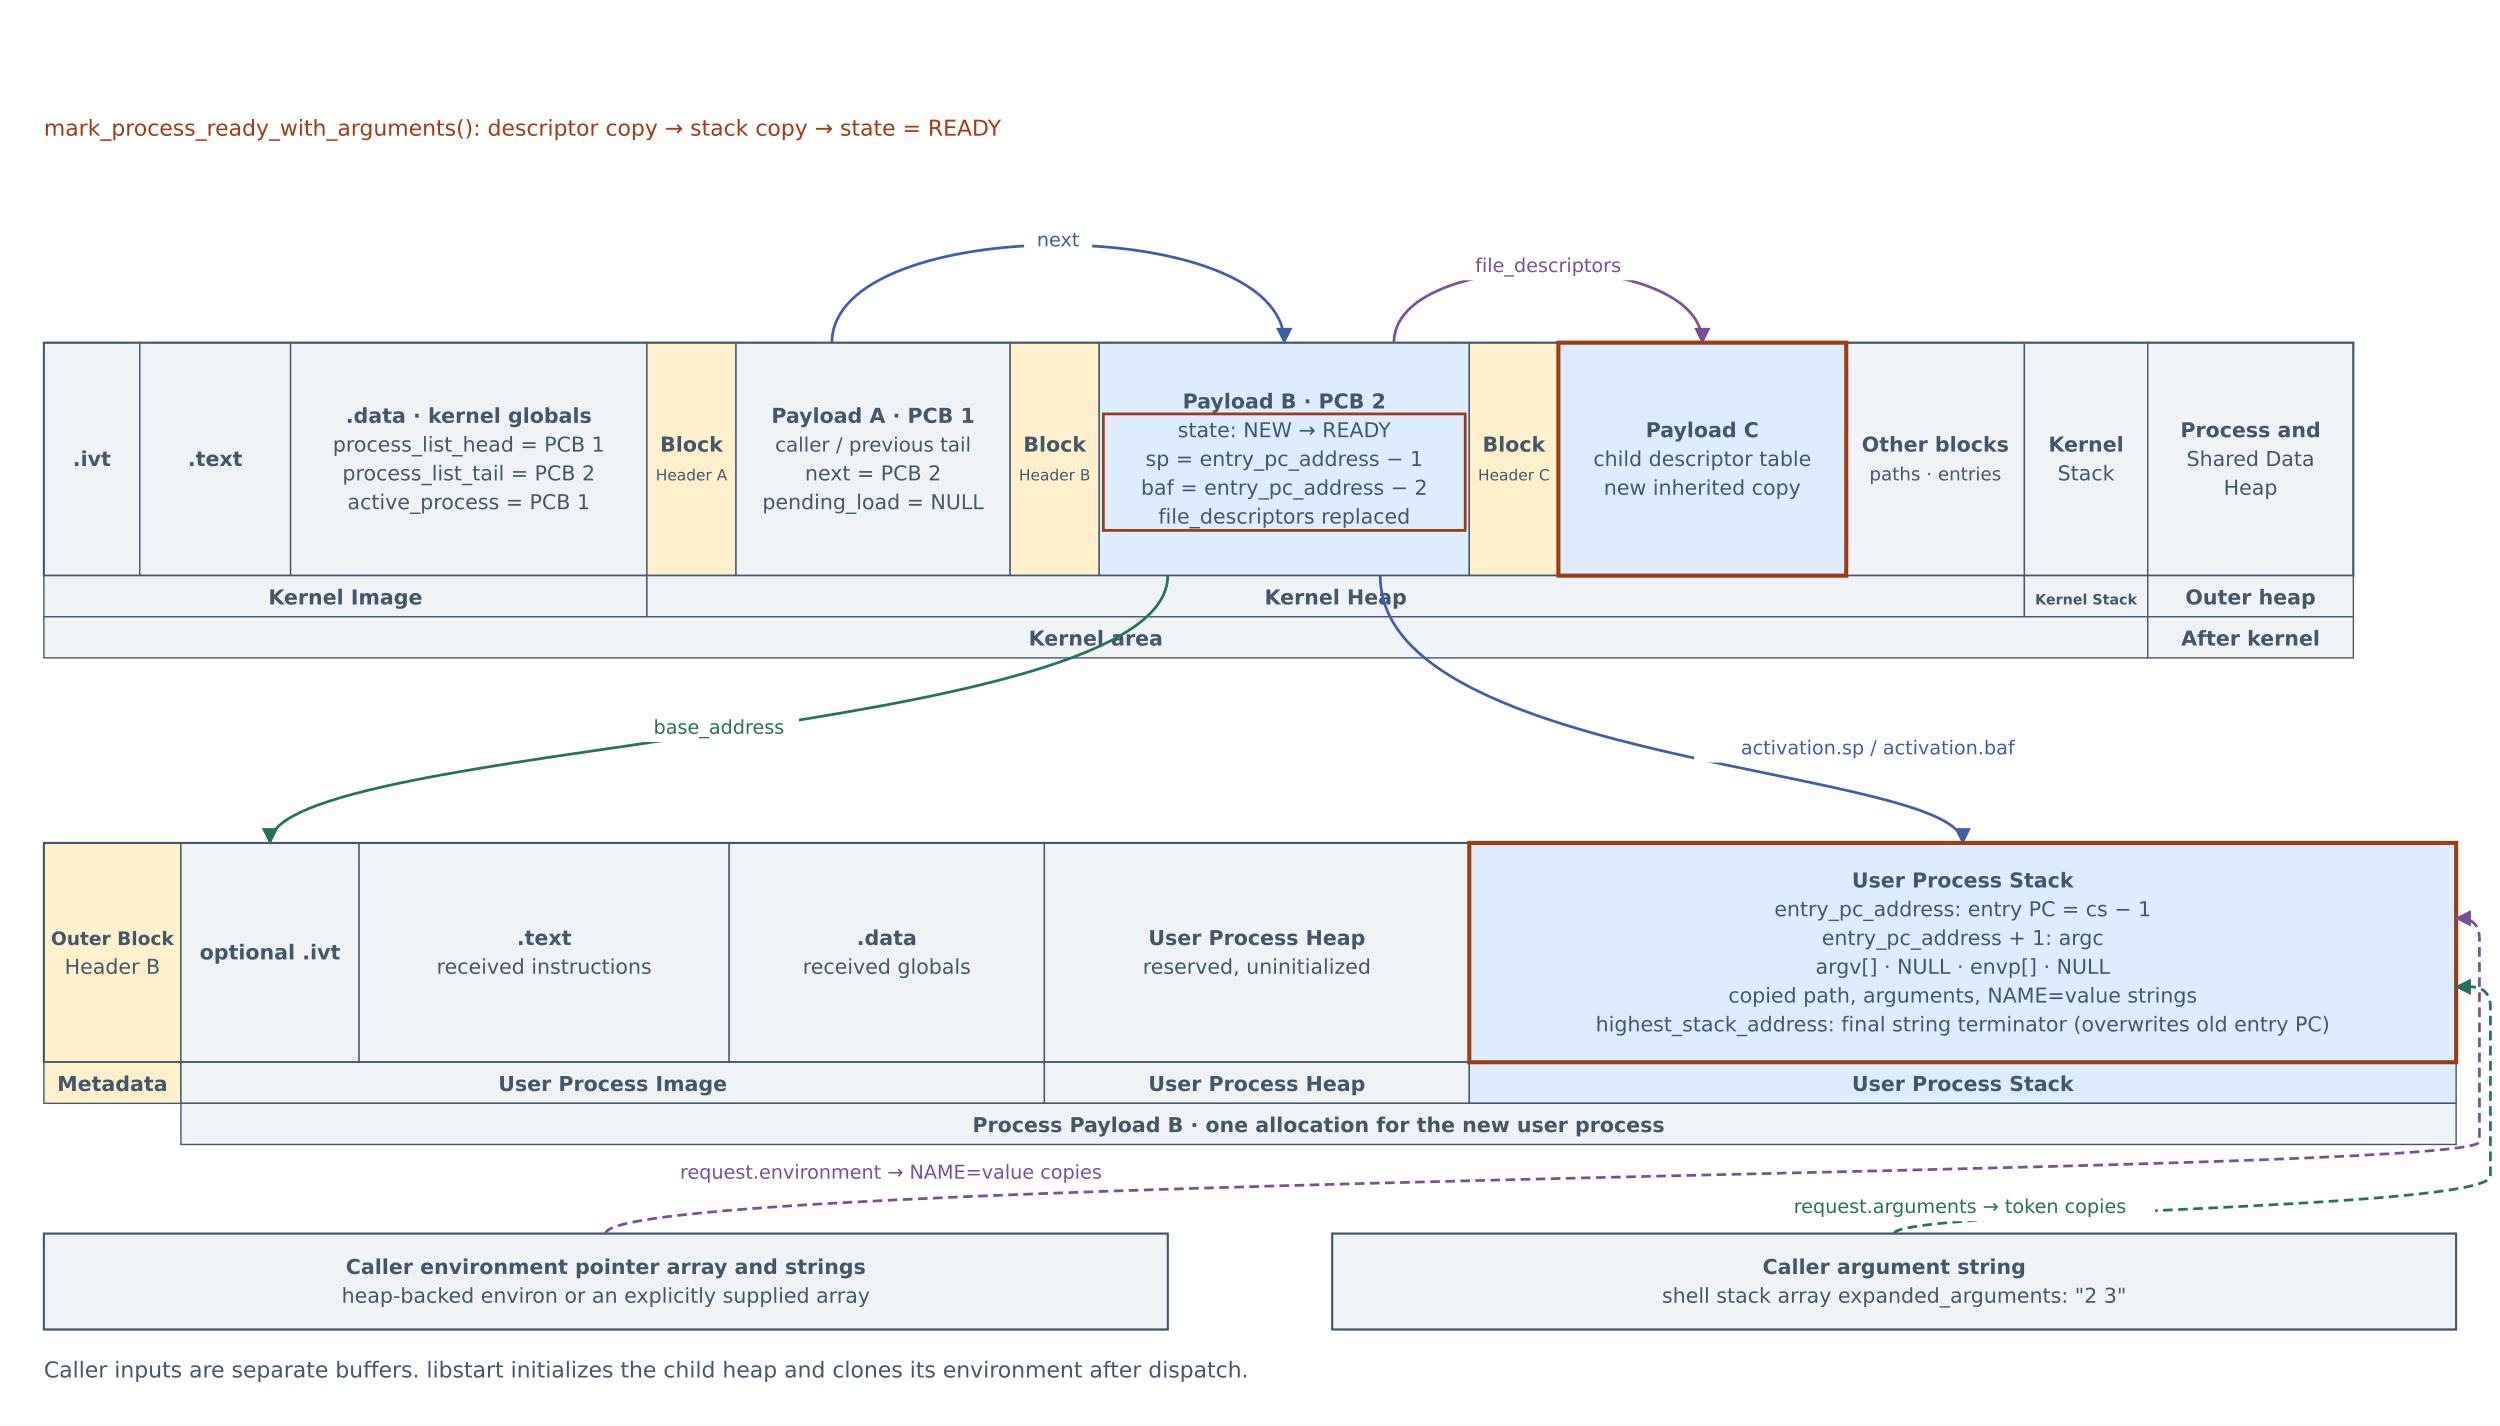
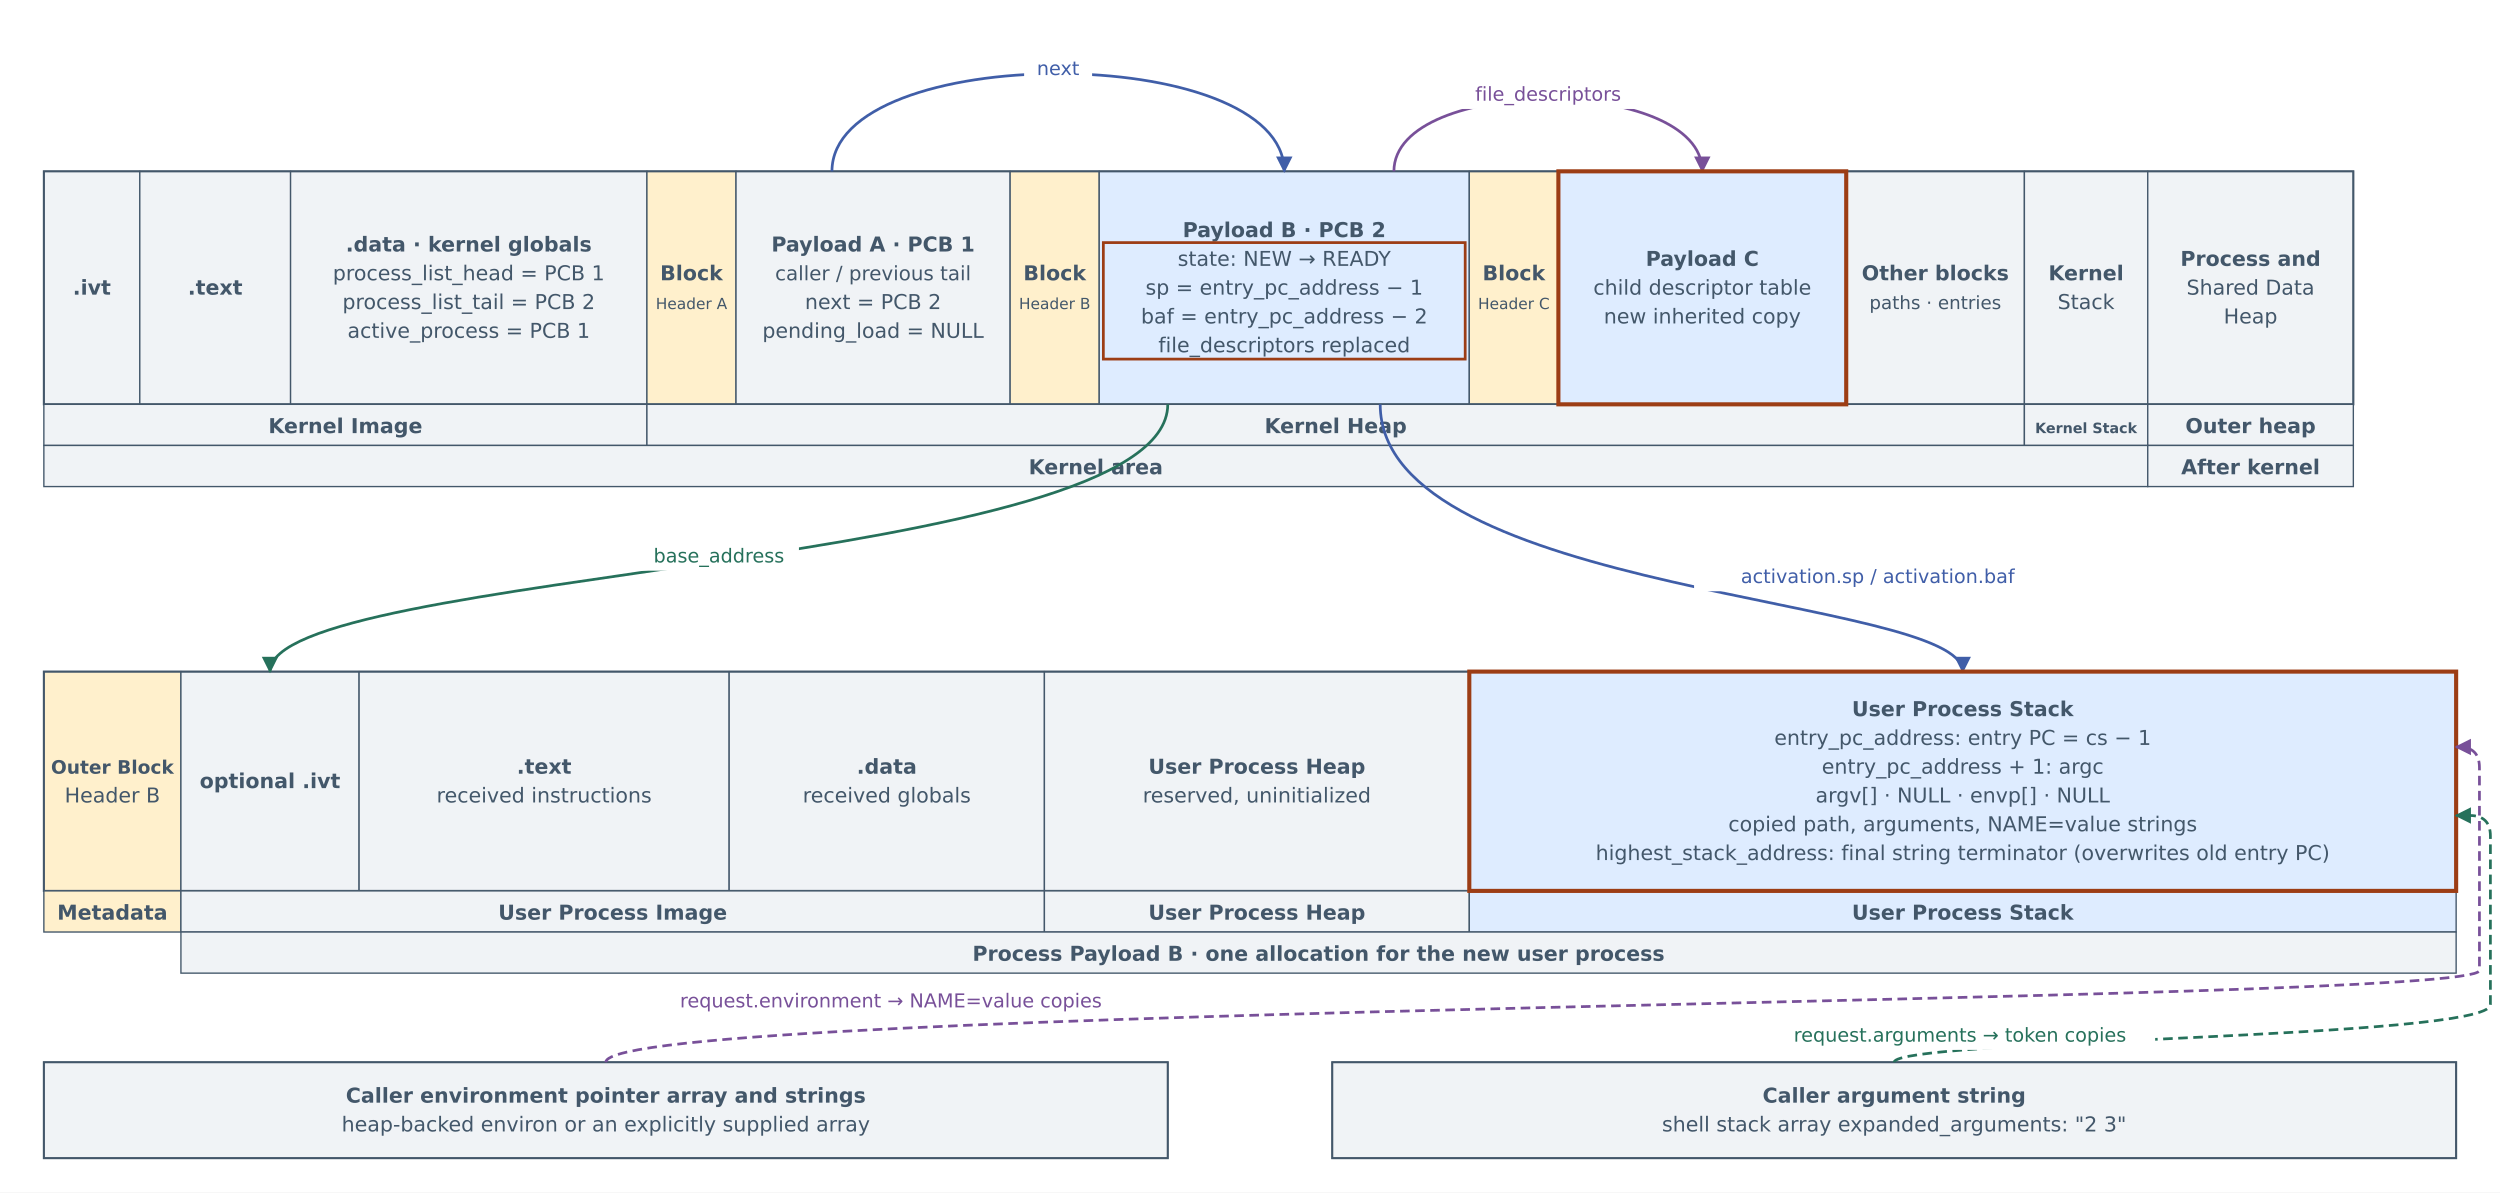
- <svg xmlns="http://www.w3.org/2000/svg" width="1824" height="1040" viewBox="0 0 1824 1040" role="img" aria-labelledby="title desc">
+ <svg xmlns="http://www.w3.org/2000/svg" width="1824" height="870" viewBox="0 0 1824 870" role="img" aria-labelledby="title desc">
  <defs>
    <marker id="405ea8" viewBox="0 0 10 10" refX="9" refY="5" markerWidth="6" markerHeight="6" orient="auto">
      <path d="M 0 0 L 10 5 L 0 10 z" fill="#405ea8" />
    </marker>
    <marker id="26715b" viewBox="0 0 10 10" refX="9" refY="5" markerWidth="6" markerHeight="6" orient="auto">
      <path d="M 0 0 L 10 5 L 0 10 z" fill="#26715b" />
    </marker>
    <marker id="785099" viewBox="0 0 10 10" refX="9" refY="5" markerWidth="6" markerHeight="6" orient="auto">
      <path d="M 0 0 L 10 5 L 0 10 z" fill="#785099" />
    </marker>
    <marker id="9c3d15" viewBox="0 0 10 10" refX="9" refY="5" markerWidth="6" markerHeight="6" orient="auto">
      <path d="M 0 0 L 10 5 L 0 10 z" fill="#9c3d15" />
    </marker>
  </defs>
-   <rect width="1824" height="1040" fill="white" />
+   <rect width="1824" height="870" fill="white" />
  <g font-family="DejaVu Sans, sans-serif">
-     <text x="32" y="99" text-anchor="start" font-size="16" font-weight="normal" fill="#9c3d15">mark_process_ready_with_arguments(): descriptor copy → stack copy → state = READY</text>
-     <rect x="32" y="250" width="70" height="170" fill="#f0f3f6" stroke="#43576a" stroke-width="1" />
-     <text x="67.0" y="340.0" text-anchor="middle" font-size="15" font-weight="bold" fill="#43576a">.ivt</text>
-     <rect x="102" y="250" width="110" height="170" fill="#f0f3f6" stroke="#43576a" stroke-width="1" />
-     <text x="157.0" y="340.0" text-anchor="middle" font-size="15" font-weight="bold" fill="#43576a">.text</text>
-     <rect x="212" y="250" width="260" height="170" fill="#f0f3f6" stroke="#43576a" stroke-width="1" />
-     <text x="342.0" y="308.5" text-anchor="middle" font-size="15" font-weight="bold" fill="#43576a">.data · kernel globals</text>
-     <text x="342.0" y="329.5" text-anchor="middle" font-size="15" font-weight="normal" fill="#43576a">process_list_head = PCB 1</text>
-     <text x="342.0" y="350.5" text-anchor="middle" font-size="15" font-weight="normal" fill="#43576a">process_list_tail = PCB 2</text>
-     <text x="342.0" y="371.5" text-anchor="middle" font-size="15" font-weight="normal" fill="#43576a">active_process = PCB 1</text>
-     <rect x="472" y="250" width="65" height="170" fill="#fff0cc" stroke="#43576a" stroke-width="1" />
-     <text x="504.5" y="329.5" text-anchor="middle" font-size="15" font-weight="bold" fill="#43576a">Block</text>
-     <text x="504.5" y="350.5" text-anchor="middle" font-size="11.229" font-weight="normal" fill="#43576a">Header A</text>
-     <rect x="537" y="250" width="200" height="170" fill="#f0f3f6" stroke="#43576a" stroke-width="1" />
-     <text x="637.0" y="308.5" text-anchor="middle" font-size="15" font-weight="bold" fill="#43576a">Payload A · PCB 1</text>
-     <text x="637.0" y="329.5" text-anchor="middle" font-size="14.484" font-weight="normal" fill="#43576a">caller / previous tail</text>
-     <text x="637.0" y="350.5" text-anchor="middle" font-size="15" font-weight="normal" fill="#43576a">next = PCB 2</text>
-     <text x="637.0" y="371.5" text-anchor="middle" font-size="15" font-weight="normal" fill="#43576a">pending_load = NULL</text>
-     <rect x="737" y="250" width="65" height="170" fill="#fff0cc" stroke="#43576a" stroke-width="1" />
-     <text x="769.5" y="329.5" text-anchor="middle" font-size="15" font-weight="bold" fill="#43576a">Block</text>
-     <text x="769.5" y="350.5" text-anchor="middle" font-size="11.229" font-weight="normal" fill="#43576a">Header B</text>
-     <rect x="802" y="250" width="270" height="170" fill="#deecff" stroke="#43576a" stroke-width="1" />
-     <text x="937.0" y="298.0" text-anchor="middle" font-size="15" font-weight="bold" fill="#43576a">Payload B · PCB 2</text>
-     <text x="937.0" y="319.0" text-anchor="middle" font-size="15" font-weight="normal" fill="#43576a">state: NEW → READY</text>
-     <text x="937.0" y="340.0" text-anchor="middle" font-size="15" font-weight="normal" fill="#43576a">sp = entry_pc_address − 1</text>
-     <text x="937.0" y="361.0" text-anchor="middle" font-size="15" font-weight="normal" fill="#43576a">baf = entry_pc_address − 2</text>
-     <text x="937.0" y="382.0" text-anchor="middle" font-size="15" font-weight="normal" fill="#43576a">file_descriptors replaced</text>
-     <rect x="1072" y="250" width="65" height="170" fill="#fff0cc" stroke="#43576a" stroke-width="1" />
-     <text x="1104.5" y="329.5" text-anchor="middle" font-size="15" font-weight="bold" fill="#43576a">Block</text>
-     <text x="1104.5" y="350.5" text-anchor="middle" font-size="11.229" font-weight="normal" fill="#43576a">Header C</text>
-     <rect x="1137" y="250" width="210" height="170" fill="#deecff" stroke="#43576a" stroke-width="1" />
-     <text x="1242.0" y="319.0" text-anchor="middle" font-size="15" font-weight="bold" fill="#43576a">Payload C</text>
-     <text x="1242.0" y="340.0" text-anchor="middle" font-size="15" font-weight="normal" fill="#43576a">child descriptor table</text>
-     <text x="1242.0" y="361.0" text-anchor="middle" font-size="15" font-weight="normal" fill="#43576a">new inherited copy</text>
-     <rect x="1347" y="250" width="130" height="170" fill="#f0f3f6" stroke="#43576a" stroke-width="1" />
-     <text x="1412.0" y="329.5" text-anchor="middle" font-size="15" font-weight="bold" fill="#43576a">Other blocks</text>
-     <text x="1412.0" y="350.5" text-anchor="middle" font-size="13.333" font-weight="normal" fill="#43576a">paths · entries</text>
-     <rect x="1477" y="250" width="90" height="170" fill="#f0f3f6" stroke="#43576a" stroke-width="1" />
-     <text x="1522.0" y="329.5" text-anchor="middle" font-size="15" font-weight="bold" fill="#43576a">Kernel</text>
-     <text x="1522.0" y="350.5" text-anchor="middle" font-size="15" font-weight="normal" fill="#43576a">Stack</text>
-     <rect x="1567" y="250" width="150" height="170" fill="#f0f3f6" stroke="#43576a" stroke-width="1" />
-     <text x="1642.0" y="319.0" text-anchor="middle" font-size="15" font-weight="bold" fill="#43576a">Process and</text>
-     <text x="1642.0" y="340.0" text-anchor="middle" font-size="15" font-weight="normal" fill="#43576a">Shared Data</text>
-     <text x="1642.0" y="361.0" text-anchor="middle" font-size="15" font-weight="normal" fill="#43576a">Heap</text>
-     <rect x="32" y="250" width="1685" height="170" fill="none" stroke="#43576a" stroke-width="1.5" />
-     <rect x="32" y="420" width="440" height="30" fill="#f0f3f6" stroke="#43576a" stroke-width="1" />
-     <text x="252.0" y="441" text-anchor="middle" font-size="15" font-weight="bold" fill="#43576a">Kernel Image</text>
-     <rect x="472" y="420" width="1005" height="30" fill="#f0f3f6" stroke="#43576a" stroke-width="1" />
-     <text x="974.5" y="441" text-anchor="middle" font-size="15" font-weight="bold" fill="#43576a">Kernel Heap</text>
-     <rect x="1477" y="420" width="90" height="30" fill="#f0f3f6" stroke="#43576a" stroke-width="1" />
-     <text x="1522.0" y="441" text-anchor="middle" font-size="10.417" font-weight="bold" fill="#43576a">Kernel Stack</text>
-     <rect x="1567" y="420" width="150" height="30" fill="#f0f3f6" stroke="#43576a" stroke-width="1" />
-     <text x="1642.0" y="441" text-anchor="middle" font-size="15" font-weight="bold" fill="#43576a">Outer heap</text>
-     <rect x="32" y="450" width="1535" height="30" fill="#f0f3f6" stroke="#43576a" stroke-width="1" />
-     <text x="799.5" y="471" text-anchor="middle" font-size="15" font-weight="bold" fill="#43576a">Kernel area</text>
-     <rect x="1567" y="450" width="150" height="30" fill="#f0f3f6" stroke="#43576a" stroke-width="1" />
-     <text x="1642.0" y="471" text-anchor="middle" font-size="15" font-weight="bold" fill="#43576a">After kernel</text>
-     <path d="M 1017.0 250 C 1017.0 180, 1242.0 180, 1242.0 250" fill="none" stroke="#785099" stroke-width="2" marker-end="url(#785099)" />
-     <rect x="1054.3" y="182.5" width="150.4" height="22" fill="white" stroke="none" stroke-width="1" />
-     <text x="1129.5" y="198.5" text-anchor="middle" font-size="14" font-weight="normal" fill="#785099">file_descriptors</text>
-     <path d="M 607.0 250 C 607.0 155, 937.0 155, 937.0 250" fill="none" stroke="#405ea8" stroke-width="2" marker-end="url(#405ea8)" />
-     <rect x="747.2" y="163.75" width="49.6" height="22" fill="white" stroke="none" stroke-width="1" />
-     <text x="772.0" y="179.75" text-anchor="middle" font-size="14" font-weight="normal" fill="#405ea8">next</text>
-     <rect x="805" y="302.0" width="264" height="85" fill="none" stroke="#9c3d15" stroke-width="2" />
-     <rect x="32" y="615" width="100" height="160" fill="#fff0cc" stroke="#43576a" stroke-width="1" />
-     <text x="82.0" y="689.5" text-anchor="middle" font-size="13.559" font-weight="bold" fill="#43576a">Outer Block</text>
-     <text x="82.0" y="710.5" text-anchor="middle" font-size="15" font-weight="normal" fill="#43576a">Header B</text>
-     <rect x="132" y="615" width="130" height="160" fill="#f0f3f6" stroke="#43576a" stroke-width="1" />
-     <text x="197.0" y="700.0" text-anchor="middle" font-size="15" font-weight="bold" fill="#43576a">optional .ivt</text>
-     <rect x="262" y="615" width="270" height="160" fill="#f0f3f6" stroke="#43576a" stroke-width="1" />
-     <text x="397.0" y="689.5" text-anchor="middle" font-size="15" font-weight="bold" fill="#43576a">.text</text>
-     <text x="397.0" y="710.5" text-anchor="middle" font-size="15" font-weight="normal" fill="#43576a">received instructions</text>
-     <rect x="532" y="615" width="230" height="160" fill="#f0f3f6" stroke="#43576a" stroke-width="1" />
-     <text x="647.0" y="689.5" text-anchor="middle" font-size="15" font-weight="bold" fill="#43576a">.data</text>
-     <text x="647.0" y="710.5" text-anchor="middle" font-size="15" font-weight="normal" fill="#43576a">received globals</text>
-     <rect x="762" y="615" width="310" height="160" fill="#f0f3f6" stroke="#43576a" stroke-width="1" />
-     <text x="917.0" y="689.5" text-anchor="middle" font-size="15" font-weight="bold" fill="#43576a">User Process Heap</text>
-     <text x="917.0" y="710.5" text-anchor="middle" font-size="15" font-weight="normal" fill="#43576a">reserved, uninitialized</text>
-     <rect x="1072" y="615" width="720" height="160" fill="#deecff" stroke="#43576a" stroke-width="1" />
-     <text x="1432.0" y="647.5" text-anchor="middle" font-size="15" font-weight="bold" fill="#43576a">User Process Stack</text>
-     <text x="1432.0" y="668.5" text-anchor="middle" font-size="15" font-weight="normal" fill="#43576a">entry_pc_address: entry PC = cs − 1</text>
-     <text x="1432.0" y="689.5" text-anchor="middle" font-size="15" font-weight="normal" fill="#43576a">entry_pc_address + 1: argc</text>
-     <text x="1432.0" y="710.5" text-anchor="middle" font-size="15" font-weight="normal" fill="#43576a">argv[] · NULL · envp[] · NULL</text>
-     <text x="1432.0" y="731.5" text-anchor="middle" font-size="15" font-weight="normal" fill="#43576a">copied path, arguments, NAME=value strings</text>
-     <text x="1432.0" y="752.5" text-anchor="middle" font-size="15" font-weight="normal" fill="#43576a">highest_stack_address: final string terminator (overwrites old entry PC)</text>
-     <rect x="32" y="615" width="1760" height="160" fill="none" stroke="#43576a" stroke-width="1.5" />
-     <rect x="32" y="775" width="100" height="30" fill="#fff0cc" stroke="#43576a" stroke-width="1" />
-     <text x="82.0" y="796" text-anchor="middle" font-size="15" font-weight="bold" fill="#43576a">Metadata</text>
-     <rect x="132" y="775" width="630" height="30" fill="#f0f3f6" stroke="#43576a" stroke-width="1" />
-     <text x="447.0" y="796" text-anchor="middle" font-size="15" font-weight="bold" fill="#43576a">User Process Image</text>
-     <rect x="762" y="775" width="310" height="30" fill="#f0f3f6" stroke="#43576a" stroke-width="1" />
-     <text x="917.0" y="796" text-anchor="middle" font-size="15" font-weight="bold" fill="#43576a">User Process Heap</text>
-     <rect x="1072" y="775" width="720" height="30" fill="#deecff" stroke="#43576a" stroke-width="1" />
-     <text x="1432.0" y="796" text-anchor="middle" font-size="15" font-weight="bold" fill="#43576a">User Process Stack</text>
-     <rect x="132" y="805" width="1660" height="30" fill="#f0f3f6" stroke="#43576a" stroke-width="1" />
-     <text x="962.0" y="826" text-anchor="middle" font-size="15" font-weight="bold" fill="#43576a">Process Payload B · one allocation for the new user process</text>
-     <path d="M 852.0 420 C 852.0 540, 197.0 540, 197.0 615" fill="none" stroke="#26715b" stroke-width="2" marker-end="url(#26715b)" />
-     <rect x="466.1" y="519.375" width="116.8" height="22" fill="white" stroke="none" stroke-width="1" />
-     <text x="524.5" y="535.375" text-anchor="middle" font-size="14" font-weight="normal" fill="#26715b">base_address</text>
-     <path d="M 1007.0 420 C 1007.0 560, 1432.0 560, 1432.0 615" fill="none" stroke="#405ea8" stroke-width="2" marker-end="url(#405ea8)" />
-     <rect x="1236.0" y="534.375" width="268.0" height="22" fill="white" stroke="none" stroke-width="1" />
-     <text x="1370" y="550.375" text-anchor="middle" font-size="14" font-weight="normal" fill="#405ea8">activation.sp / activation.baf</text>
-     <rect x="1137" y="250" width="210" height="170" fill="none" stroke="#9c3d15" stroke-width="3" />
-     <rect x="1072" y="615" width="720" height="160" fill="none" stroke="#9c3d15" stroke-width="3" />
-     <rect x="32" y="900" width="820" height="70" fill="#f0f3f6" stroke="#43576a" stroke-width="1" />
-     <text x="442.0" y="929.5" text-anchor="middle" font-size="15" font-weight="bold" fill="#43576a">Caller environment pointer array and strings</text>
-     <text x="442.0" y="950.5" text-anchor="middle" font-size="15" font-weight="normal" fill="#43576a">heap-backed environ or an explicitly supplied array</text>
-     <rect x="32" y="900" width="820" height="70" fill="none" stroke="#43576a" stroke-width="1.5" />
-     <rect x="972" y="900" width="820" height="70" fill="#f0f3f6" stroke="#43576a" stroke-width="1" />
-     <text x="1382.0" y="929.5" text-anchor="middle" font-size="15" font-weight="bold" fill="#43576a">Caller argument string</text>
-     <text x="1382.0" y="950.5" text-anchor="middle" font-size="15" font-weight="normal" fill="#43576a">shell stack array expanded_arguments: "2 3"</text>
-     <rect x="972" y="900" width="820" height="70" fill="none" stroke="#43576a" stroke-width="1.5" />
-     <path d="M 442.0 900 C 442.0 858, 1809 858, 1809 833 V 685.0 Q 1809 670.0 1794 670.0 H 1792" fill="none" stroke="#785099" stroke-width="2" stroke-dasharray="7 4" marker-end="url(#785099)" />
-     <rect x="478.2" y="844" width="343.6" height="22" fill="white" stroke="none" stroke-width="1" />
-     <text x="650" y="860" text-anchor="middle" font-size="14" font-weight="normal" fill="#785099">request.environment → NAME=value copies</text>
-     <path d="M 1382.0 900 C 1382.0 883, 1817 883, 1817 858 V 735.0 Q 1817 720.0 1802 720.0 H 1792" fill="none" stroke="#26715b" stroke-width="2" stroke-dasharray="7 4" marker-end="url(#26715b)" />
-     <rect x="1287.6" y="869" width="284.8" height="22" fill="white" stroke="none" stroke-width="1" />
-     <text x="1430" y="885" text-anchor="middle" font-size="14" font-weight="normal" fill="#26715b">request.arguments → token copies</text>
-     <text x="32" y="1005" text-anchor="start" font-size="16" font-weight="normal" fill="#43576a">Caller inputs are separate buffers. libstart initializes the child heap and clones its environment after dispatch.</text>
+     <g transform="translate(0,-125)">
+       <rect x="32" y="250" width="70" height="170" fill="#f0f3f6" stroke="#43576a" stroke-width="1" />
+       <text x="67.0" y="340.0" text-anchor="middle" font-size="15" font-weight="bold" fill="#43576a">.ivt</text>
+       <rect x="102" y="250" width="110" height="170" fill="#f0f3f6" stroke="#43576a" stroke-width="1" />
+       <text x="157.0" y="340.0" text-anchor="middle" font-size="15" font-weight="bold" fill="#43576a">.text</text>
+       <rect x="212" y="250" width="260" height="170" fill="#f0f3f6" stroke="#43576a" stroke-width="1" />
+       <text x="342.0" y="308.5" text-anchor="middle" font-size="15" font-weight="bold" fill="#43576a">.data · kernel globals</text>
+       <text x="342.0" y="329.5" text-anchor="middle" font-size="15" font-weight="normal" fill="#43576a">process_list_head = PCB 1</text>
+       <text x="342.0" y="350.5" text-anchor="middle" font-size="15" font-weight="normal" fill="#43576a">process_list_tail = PCB 2</text>
+       <text x="342.0" y="371.5" text-anchor="middle" font-size="15" font-weight="normal" fill="#43576a">active_process = PCB 1</text>
+       <rect x="472" y="250" width="65" height="170" fill="#fff0cc" stroke="#43576a" stroke-width="1" />
+       <text x="504.5" y="329.5" text-anchor="middle" font-size="15" font-weight="bold" fill="#43576a">Block</text>
+       <text x="504.5" y="350.5" text-anchor="middle" font-size="11.229" font-weight="normal" fill="#43576a">Header A</text>
+       <rect x="537" y="250" width="200" height="170" fill="#f0f3f6" stroke="#43576a" stroke-width="1" />
+       <text x="637.0" y="308.5" text-anchor="middle" font-size="15" font-weight="bold" fill="#43576a">Payload A · PCB 1</text>
+       <text x="637.0" y="329.5" text-anchor="middle" font-size="14.484" font-weight="normal" fill="#43576a">caller / previous tail</text>
+       <text x="637.0" y="350.5" text-anchor="middle" font-size="15" font-weight="normal" fill="#43576a">next = PCB 2</text>
+       <text x="637.0" y="371.5" text-anchor="middle" font-size="15" font-weight="normal" fill="#43576a">pending_load = NULL</text>
+       <rect x="737" y="250" width="65" height="170" fill="#fff0cc" stroke="#43576a" stroke-width="1" />
+       <text x="769.5" y="329.5" text-anchor="middle" font-size="15" font-weight="bold" fill="#43576a">Block</text>
+       <text x="769.5" y="350.5" text-anchor="middle" font-size="11.229" font-weight="normal" fill="#43576a">Header B</text>
+       <rect x="802" y="250" width="270" height="170" fill="#deecff" stroke="#43576a" stroke-width="1" />
+       <text x="937.0" y="298.0" text-anchor="middle" font-size="15" font-weight="bold" fill="#43576a">Payload B · PCB 2</text>
+       <text x="937.0" y="319.0" text-anchor="middle" font-size="15" font-weight="normal" fill="#43576a">state: NEW → READY</text>
+       <text x="937.0" y="340.0" text-anchor="middle" font-size="15" font-weight="normal" fill="#43576a">sp = entry_pc_address − 1</text>
+       <text x="937.0" y="361.0" text-anchor="middle" font-size="15" font-weight="normal" fill="#43576a">baf = entry_pc_address − 2</text>
+       <text x="937.0" y="382.0" text-anchor="middle" font-size="15" font-weight="normal" fill="#43576a">file_descriptors replaced</text>
+       <rect x="1072" y="250" width="65" height="170" fill="#fff0cc" stroke="#43576a" stroke-width="1" />
+       <text x="1104.5" y="329.5" text-anchor="middle" font-size="15" font-weight="bold" fill="#43576a">Block</text>
+       <text x="1104.5" y="350.5" text-anchor="middle" font-size="11.229" font-weight="normal" fill="#43576a">Header C</text>
+       <rect x="1137" y="250" width="210" height="170" fill="#deecff" stroke="#43576a" stroke-width="1" />
+       <text x="1242.0" y="319.0" text-anchor="middle" font-size="15" font-weight="bold" fill="#43576a">Payload C</text>
+       <text x="1242.0" y="340.0" text-anchor="middle" font-size="15" font-weight="normal" fill="#43576a">child descriptor table</text>
+       <text x="1242.0" y="361.0" text-anchor="middle" font-size="15" font-weight="normal" fill="#43576a">new inherited copy</text>
+       <rect x="1347" y="250" width="130" height="170" fill="#f0f3f6" stroke="#43576a" stroke-width="1" />
+       <text x="1412.0" y="329.5" text-anchor="middle" font-size="15" font-weight="bold" fill="#43576a">Other blocks</text>
+       <text x="1412.0" y="350.5" text-anchor="middle" font-size="13.333" font-weight="normal" fill="#43576a">paths · entries</text>
+       <rect x="1477" y="250" width="90" height="170" fill="#f0f3f6" stroke="#43576a" stroke-width="1" />
+       <text x="1522.0" y="329.5" text-anchor="middle" font-size="15" font-weight="bold" fill="#43576a">Kernel</text>
+       <text x="1522.0" y="350.5" text-anchor="middle" font-size="15" font-weight="normal" fill="#43576a">Stack</text>
+       <rect x="1567" y="250" width="150" height="170" fill="#f0f3f6" stroke="#43576a" stroke-width="1" />
+       <text x="1642.0" y="319.0" text-anchor="middle" font-size="15" font-weight="bold" fill="#43576a">Process and</text>
+       <text x="1642.0" y="340.0" text-anchor="middle" font-size="15" font-weight="normal" fill="#43576a">Shared Data</text>
+       <text x="1642.0" y="361.0" text-anchor="middle" font-size="15" font-weight="normal" fill="#43576a">Heap</text>
+       <rect x="32" y="250" width="1685" height="170" fill="none" stroke="#43576a" stroke-width="1.5" />
+       <rect x="32" y="420" width="440" height="30" fill="#f0f3f6" stroke="#43576a" stroke-width="1" />
+       <text x="252.0" y="441" text-anchor="middle" font-size="15" font-weight="bold" fill="#43576a">Kernel Image</text>
+       <rect x="472" y="420" width="1005" height="30" fill="#f0f3f6" stroke="#43576a" stroke-width="1" />
+       <text x="974.5" y="441" text-anchor="middle" font-size="15" font-weight="bold" fill="#43576a">Kernel Heap</text>
+       <rect x="1477" y="420" width="90" height="30" fill="#f0f3f6" stroke="#43576a" stroke-width="1" />
+       <text x="1522.0" y="441" text-anchor="middle" font-size="10.417" font-weight="bold" fill="#43576a">Kernel Stack</text>
+       <rect x="1567" y="420" width="150" height="30" fill="#f0f3f6" stroke="#43576a" stroke-width="1" />
+       <text x="1642.0" y="441" text-anchor="middle" font-size="15" font-weight="bold" fill="#43576a">Outer heap</text>
+       <rect x="32" y="450" width="1535" height="30" fill="#f0f3f6" stroke="#43576a" stroke-width="1" />
+       <text x="799.5" y="471" text-anchor="middle" font-size="15" font-weight="bold" fill="#43576a">Kernel area</text>
+       <rect x="1567" y="450" width="150" height="30" fill="#f0f3f6" stroke="#43576a" stroke-width="1" />
+       <text x="1642.0" y="471" text-anchor="middle" font-size="15" font-weight="bold" fill="#43576a">After kernel</text>
+       <path d="M 1017.0 250 C 1017.0 180, 1242.0 180, 1242.0 250" fill="none" stroke="#785099" stroke-width="2" marker-end="url(#785099)" />
+       <rect x="1054.3" y="182.5" width="150.4" height="22" fill="white" stroke="none" stroke-width="1" />
+       <text x="1129.5" y="198.5" text-anchor="middle" font-size="14" font-weight="normal" fill="#785099">file_descriptors</text>
+       <path d="M 607.0 250 C 607.0 155, 937.0 155, 937.0 250" fill="none" stroke="#405ea8" stroke-width="2" marker-end="url(#405ea8)" />
+       <rect x="747.2" y="163.75" width="49.6" height="22" fill="white" stroke="none" stroke-width="1" />
+       <text x="772.0" y="179.75" text-anchor="middle" font-size="14" font-weight="normal" fill="#405ea8">next</text>
+       <rect x="805" y="302.0" width="264" height="85" fill="none" stroke="#9c3d15" stroke-width="2" />
+       <rect x="32" y="615" width="100" height="160" fill="#fff0cc" stroke="#43576a" stroke-width="1" />
+       <text x="82.0" y="689.5" text-anchor="middle" font-size="13.559" font-weight="bold" fill="#43576a">Outer Block</text>
+       <text x="82.0" y="710.5" text-anchor="middle" font-size="15" font-weight="normal" fill="#43576a">Header B</text>
+       <rect x="132" y="615" width="130" height="160" fill="#f0f3f6" stroke="#43576a" stroke-width="1" />
+       <text x="197.0" y="700.0" text-anchor="middle" font-size="15" font-weight="bold" fill="#43576a">optional .ivt</text>
+       <rect x="262" y="615" width="270" height="160" fill="#f0f3f6" stroke="#43576a" stroke-width="1" />
+       <text x="397.0" y="689.5" text-anchor="middle" font-size="15" font-weight="bold" fill="#43576a">.text</text>
+       <text x="397.0" y="710.5" text-anchor="middle" font-size="15" font-weight="normal" fill="#43576a">received instructions</text>
+       <rect x="532" y="615" width="230" height="160" fill="#f0f3f6" stroke="#43576a" stroke-width="1" />
+       <text x="647.0" y="689.5" text-anchor="middle" font-size="15" font-weight="bold" fill="#43576a">.data</text>
+       <text x="647.0" y="710.5" text-anchor="middle" font-size="15" font-weight="normal" fill="#43576a">received globals</text>
+       <rect x="762" y="615" width="310" height="160" fill="#f0f3f6" stroke="#43576a" stroke-width="1" />
+       <text x="917.0" y="689.5" text-anchor="middle" font-size="15" font-weight="bold" fill="#43576a">User Process Heap</text>
+       <text x="917.0" y="710.5" text-anchor="middle" font-size="15" font-weight="normal" fill="#43576a">reserved, uninitialized</text>
+       <rect x="1072" y="615" width="720" height="160" fill="#deecff" stroke="#43576a" stroke-width="1" />
+       <text x="1432.0" y="647.5" text-anchor="middle" font-size="15" font-weight="bold" fill="#43576a">User Process Stack</text>
+       <text x="1432.0" y="668.5" text-anchor="middle" font-size="15" font-weight="normal" fill="#43576a">entry_pc_address: entry PC = cs − 1</text>
+       <text x="1432.0" y="689.5" text-anchor="middle" font-size="15" font-weight="normal" fill="#43576a">entry_pc_address + 1: argc</text>
+       <text x="1432.0" y="710.5" text-anchor="middle" font-size="15" font-weight="normal" fill="#43576a">argv[] · NULL · envp[] · NULL</text>
+       <text x="1432.0" y="731.5" text-anchor="middle" font-size="15" font-weight="normal" fill="#43576a">copied path, arguments, NAME=value strings</text>
+       <text x="1432.0" y="752.5" text-anchor="middle" font-size="15" font-weight="normal" fill="#43576a">highest_stack_address: final string terminator (overwrites old entry PC)</text>
+       <rect x="32" y="615" width="1760" height="160" fill="none" stroke="#43576a" stroke-width="1.5" />
+       <rect x="32" y="775" width="100" height="30" fill="#fff0cc" stroke="#43576a" stroke-width="1" />
+       <text x="82.0" y="796" text-anchor="middle" font-size="15" font-weight="bold" fill="#43576a">Metadata</text>
+       <rect x="132" y="775" width="630" height="30" fill="#f0f3f6" stroke="#43576a" stroke-width="1" />
+       <text x="447.0" y="796" text-anchor="middle" font-size="15" font-weight="bold" fill="#43576a">User Process Image</text>
+       <rect x="762" y="775" width="310" height="30" fill="#f0f3f6" stroke="#43576a" stroke-width="1" />
+       <text x="917.0" y="796" text-anchor="middle" font-size="15" font-weight="bold" fill="#43576a">User Process Heap</text>
+       <rect x="1072" y="775" width="720" height="30" fill="#deecff" stroke="#43576a" stroke-width="1" />
+       <text x="1432.0" y="796" text-anchor="middle" font-size="15" font-weight="bold" fill="#43576a">User Process Stack</text>
+       <rect x="132" y="805" width="1660" height="30" fill="#f0f3f6" stroke="#43576a" stroke-width="1" />
+       <text x="962.0" y="826" text-anchor="middle" font-size="15" font-weight="bold" fill="#43576a">Process Payload B · one allocation for the new user process</text>
+       <path d="M 852.0 420 C 852.0 540, 197.0 540, 197.0 615" fill="none" stroke="#26715b" stroke-width="2" marker-end="url(#26715b)" />
+       <rect x="466.1" y="519.375" width="116.8" height="22" fill="white" stroke="none" stroke-width="1" />
+       <text x="524.5" y="535.375" text-anchor="middle" font-size="14" font-weight="normal" fill="#26715b">base_address</text>
+       <path d="M 1007.0 420 C 1007.0 560, 1432.0 560, 1432.0 615" fill="none" stroke="#405ea8" stroke-width="2" marker-end="url(#405ea8)" />
+       <rect x="1236.0" y="534.375" width="268.0" height="22" fill="white" stroke="none" stroke-width="1" />
+       <text x="1370" y="550.375" text-anchor="middle" font-size="14" font-weight="normal" fill="#405ea8">activation.sp / activation.baf</text>
+       <rect x="1137" y="250" width="210" height="170" fill="none" stroke="#9c3d15" stroke-width="3" />
+       <rect x="1072" y="615" width="720" height="160" fill="none" stroke="#9c3d15" stroke-width="3" />
+       <rect x="32" y="900" width="820" height="70" fill="#f0f3f6" stroke="#43576a" stroke-width="1" />
+       <text x="442.0" y="929.5" text-anchor="middle" font-size="15" font-weight="bold" fill="#43576a">Caller environment pointer array and strings</text>
+       <text x="442.0" y="950.5" text-anchor="middle" font-size="15" font-weight="normal" fill="#43576a">heap-backed environ or an explicitly supplied array</text>
+       <rect x="32" y="900" width="820" height="70" fill="none" stroke="#43576a" stroke-width="1.5" />
+       <rect x="972" y="900" width="820" height="70" fill="#f0f3f6" stroke="#43576a" stroke-width="1" />
+       <text x="1382.0" y="929.5" text-anchor="middle" font-size="15" font-weight="bold" fill="#43576a">Caller argument string</text>
+       <text x="1382.0" y="950.5" text-anchor="middle" font-size="15" font-weight="normal" fill="#43576a">shell stack array expanded_arguments: "2 3"</text>
+       <rect x="972" y="900" width="820" height="70" fill="none" stroke="#43576a" stroke-width="1.5" />
+       <path d="M 442.0 900 C 442.0 858, 1809 858, 1809 833 V 685.0 Q 1809 670.0 1794 670.0 H 1792" fill="none" stroke="#785099" stroke-width="2" stroke-dasharray="7 4" marker-end="url(#785099)" />
+       <rect x="478.2" y="844" width="343.6" height="22" fill="white" stroke="none" stroke-width="1" />
+       <text x="650" y="860" text-anchor="middle" font-size="14" font-weight="normal" fill="#785099">request.environment → NAME=value copies</text>
+       <path d="M 1382.0 900 C 1382.0 883, 1817 883, 1817 858 V 735.0 Q 1817 720.0 1802 720.0 H 1792" fill="none" stroke="#26715b" stroke-width="2" stroke-dasharray="7 4" marker-end="url(#26715b)" />
+       <rect x="1287.6" y="869" width="284.8" height="22" fill="white" stroke="none" stroke-width="1" />
+       <text x="1430" y="885" text-anchor="middle" font-size="14" font-weight="normal" fill="#26715b">request.arguments → token copies</text>
+     </g>
  </g>
</svg>
